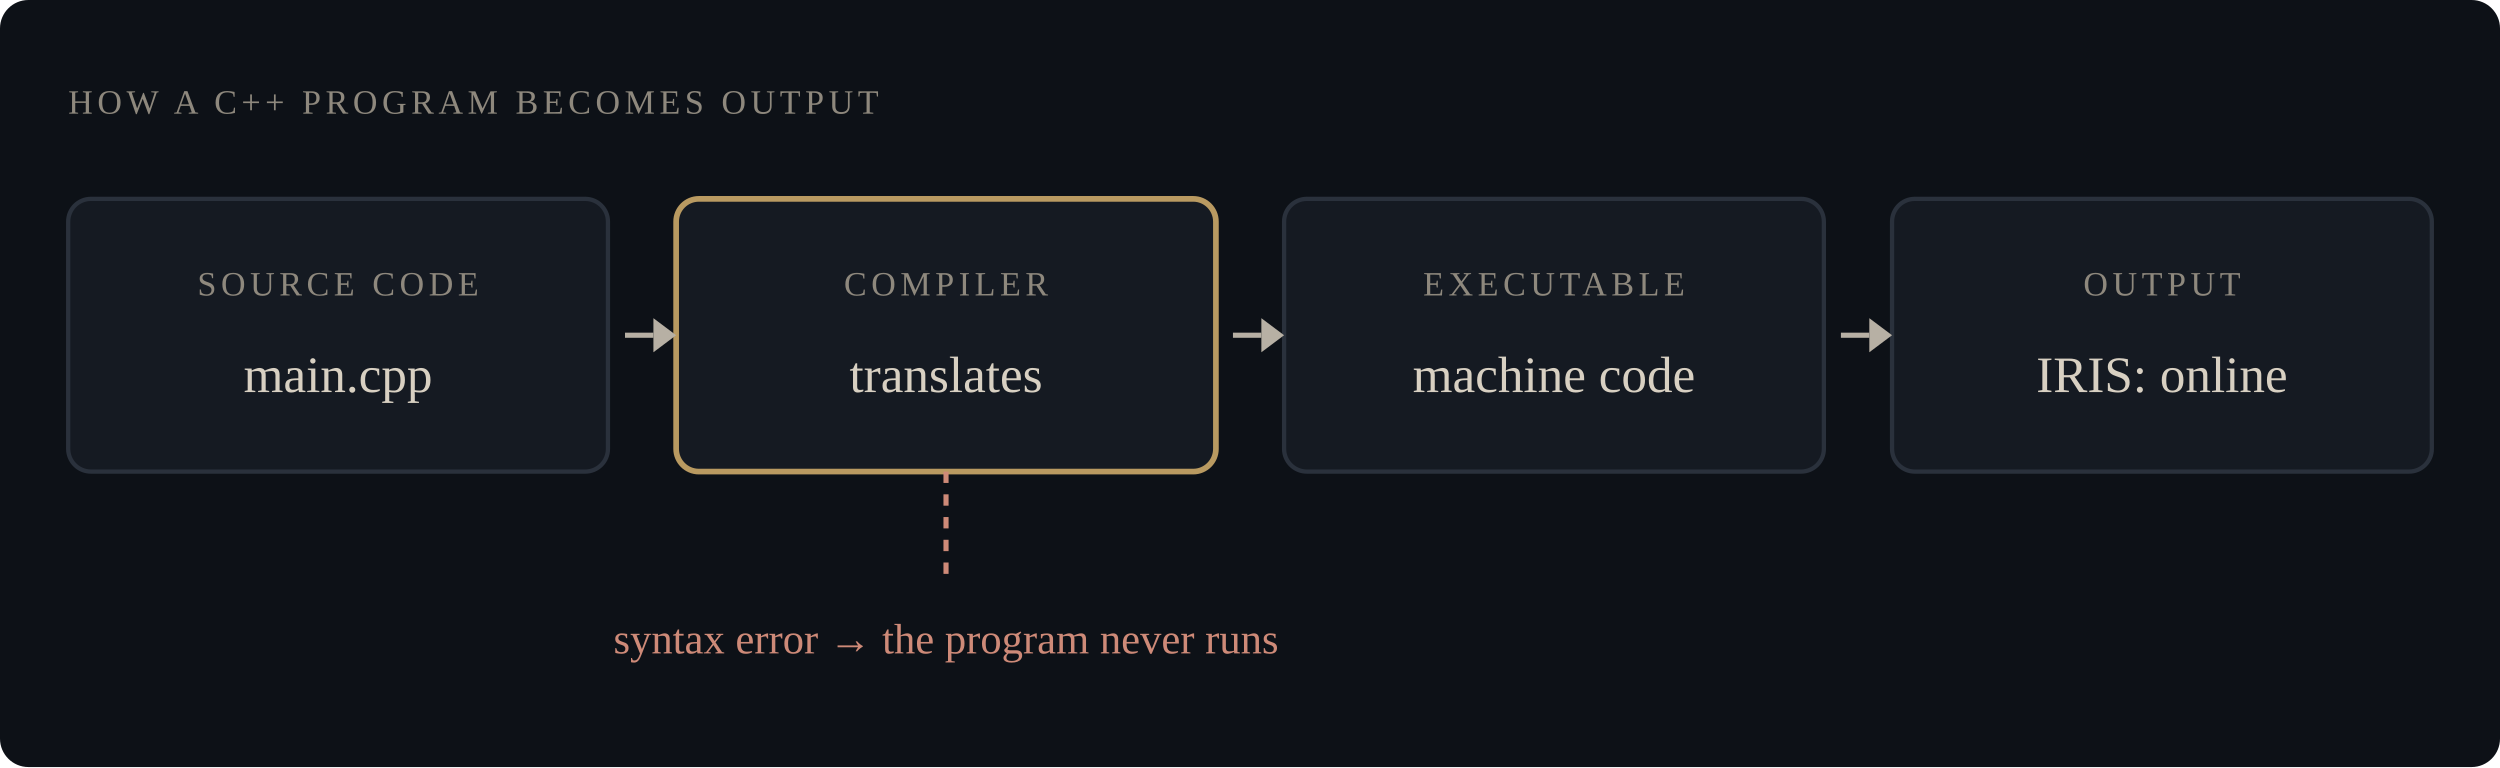
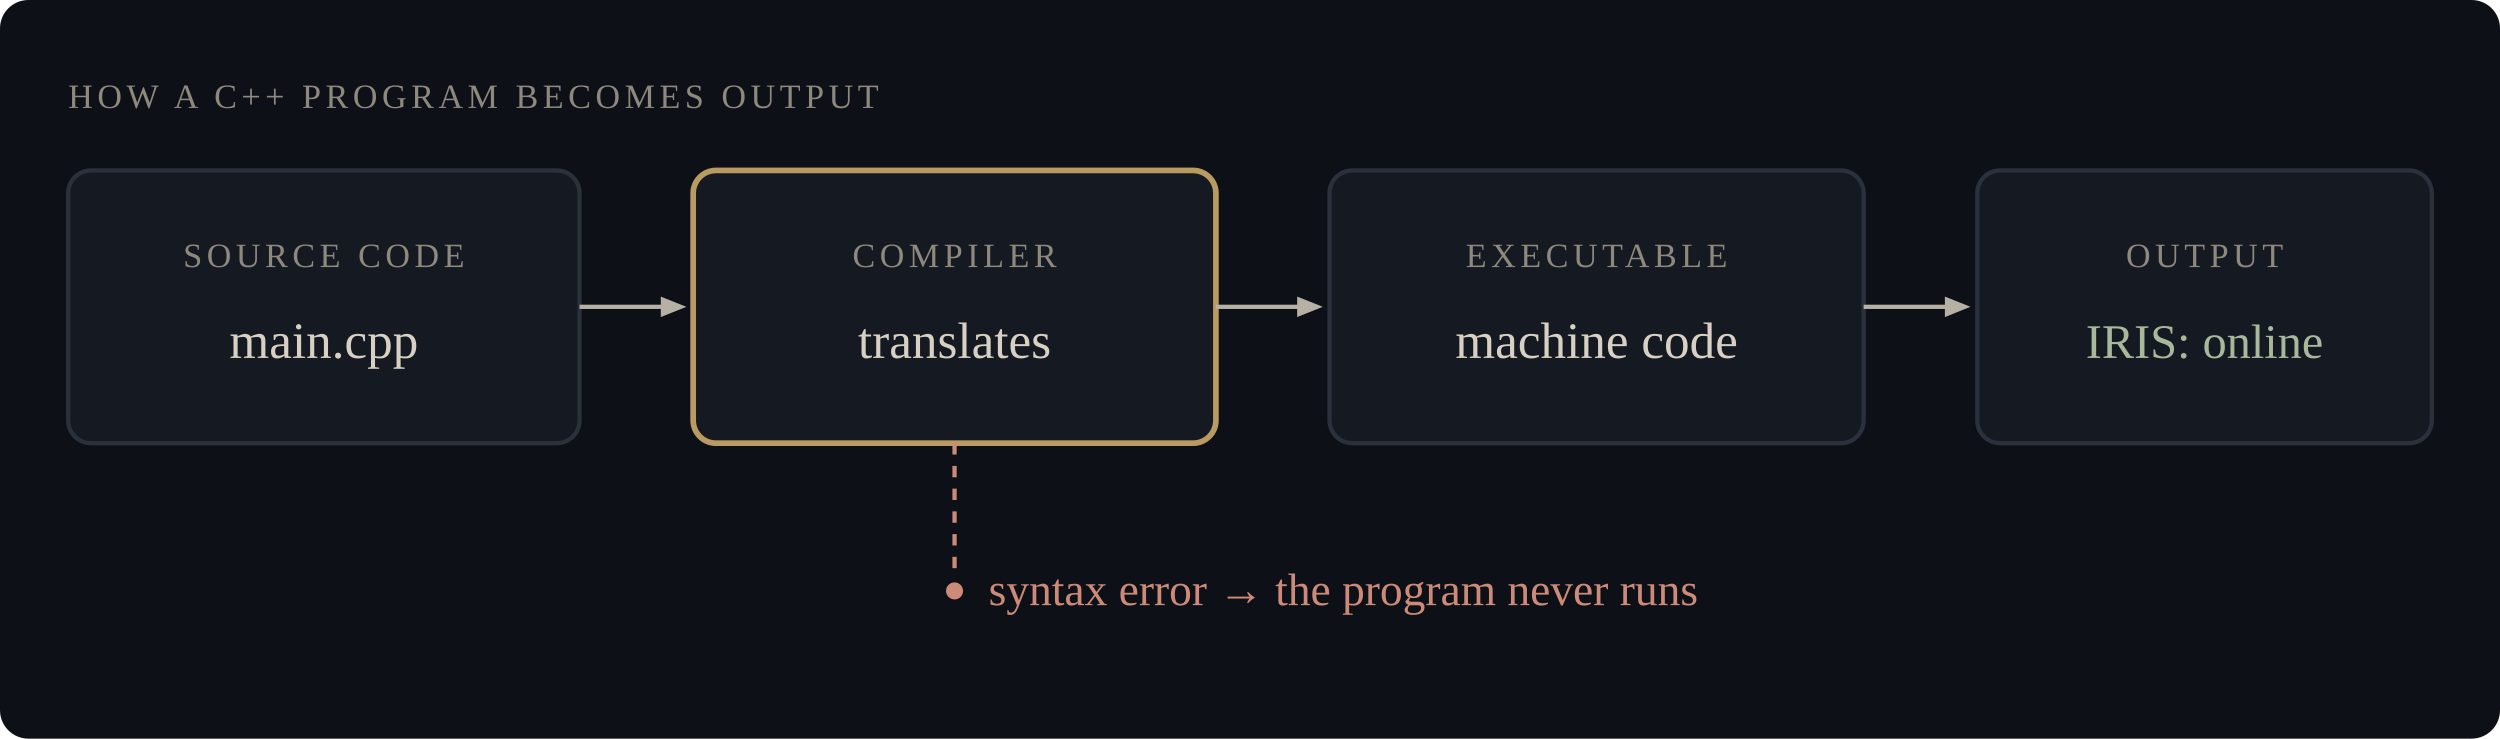
- <svg xmlns="http://www.w3.org/2000/svg" viewBox="0 0 880 270" role="img" aria-labelledby="t d">
-   <rect width="880" height="270" rx="10" fill="#0D1117" />
-   <text x="24" y="40" fill="#8E887D" font-size="12" letter-spacing="1.6" style="font-family: var(--font-mono, 'JetBrains Mono', monospace)">HOW A C++ PROGRAM BECOMES OUTPUT</text>
-   <g>
-     <rect x="24" y="70" width="190" height="96" rx="8" fill="#151A22" stroke="#2A313C" stroke-width="1.5" />
-     <text x="119.0" y="104" text-anchor="middle" fill="#8E887D" font-size="12" letter-spacing="1.6" style="font-family: var(--font-mono, 'JetBrains Mono', monospace)">SOURCE CODE</text>
-     <text x="119.0" y="138" text-anchor="middle" fill="#D8D0C2" font-size="18" style="font-family: var(--font-mono, 'JetBrains Mono', monospace)">main.cpp</text>
-   </g>
-   <g>
-     <rect x="238" y="70" width="190" height="96" rx="8" fill="#151A22" stroke="#B99A61" stroke-width="2" />
-     <text x="333.0" y="104" text-anchor="middle" fill="#8E887D" font-size="12" letter-spacing="1.6" style="font-family: var(--font-mono, 'JetBrains Mono', monospace)">COMPILER</text>
-     <text x="333.0" y="138" text-anchor="middle" fill="#D8D0C2" font-size="18" style="font-family: var(--font-sans, Inter, sans-serif)">translates</text>
-   </g>
-   <g>
-     <rect x="452" y="70" width="190" height="96" rx="8" fill="#151A22" stroke="#2A313C" stroke-width="1.5" />
-     <text x="547.0" y="104" text-anchor="middle" fill="#8E887D" font-size="12" letter-spacing="1.6" style="font-family: var(--font-mono, 'JetBrains Mono', monospace)">EXECUTABLE</text>
-     <text x="547.0" y="138" text-anchor="middle" fill="#D8D0C2" font-size="18" style="font-family: var(--font-sans, Inter, sans-serif)">machine code</text>
-   </g>
-   <g>
-     <rect x="666" y="70" width="190" height="96" rx="8" fill="#151A22" stroke="#2A313C" stroke-width="1.5" />
-     <text x="761.0" y="104" text-anchor="middle" fill="#8E887D" font-size="12" letter-spacing="1.6" style="font-family: var(--font-mono, 'JetBrains Mono', monospace)">OUTPUT</text>
-     <text x="761.0" y="138" text-anchor="middle" fill="#D8D0C2" font-size="18" style="font-family: var(--font-mono, 'JetBrains Mono', monospace)">IRIS: online</text>
-   </g>
-   <line x1="220" y1="118" x2="230" y2="118" stroke="#B7B0A4" stroke-width="1.8" />
-   <path d="M 230 112 L 238 118 L 230 124 Z" fill="#B7B0A4" />
-   <line x1="434" y1="118" x2="444" y2="118" stroke="#B7B0A4" stroke-width="1.8" />
-   <path d="M 444 112 L 452 118 L 444 124 Z" fill="#B7B0A4" />
-   <line x1="648" y1="118" x2="658" y2="118" stroke="#B7B0A4" stroke-width="1.8" />
-   <path d="M 658 112 L 666 118 L 658 124 Z" fill="#B7B0A4" />
-   <line x1="333.0" y1="166" x2="333.0" y2="206" stroke="#CE8A78" stroke-width="1.8" stroke-dasharray="4 4" />
-   <text x="333.0" y="230" text-anchor="middle" fill="#CE8A78" font-size="15" style="font-family: var(--font-sans, Inter, sans-serif)">syntax error → the program never runs</text>
+ <svg xmlns="http://www.w3.org/2000/svg" viewBox="0 0 880 260" width="100%" height="100%">
+   <defs>
+     <marker id="arrow-en" viewBox="0 0 10 10" refX="6" refY="5" markerWidth="6" markerHeight="6" orient="auto-start-reverse">
+       <path d="M 0 1 L 10 5 L 0 9 z" fill="#B7B0A4" />
+     </marker>
+   </defs>
+   <rect width="880" height="260" rx="10" fill="#0D1117" />
+   <text x="24" y="38" fill="#8E887D" font-size="12" letter-spacing="1.6" style="font-family: var(--font-mono, 'JetBrains Mono', monospace)">HOW A C++ PROGRAM BECOMES OUTPUT</text>
+   <rect x="24" y="60" width="180" height="96" rx="8" fill="#151A22" stroke="#2A313C" stroke-width="1.5" />
+   <text x="114" y="94" text-anchor="middle" fill="#8E887D" font-size="12" letter-spacing="1.6" style="font-family: var(--font-mono, 'JetBrains Mono', monospace)">SOURCE CODE</text>
+   <text x="114" y="126" text-anchor="middle" fill="#D8D0C2" font-size="18" style="font-family: var(--font-mono, 'JetBrains Mono', monospace)">main.cpp</text>
+   <line x1="204" y1="108" x2="238" y2="108" stroke="#B7B0A4" stroke-width="1.5" marker-end="url(#arrow-en)" />
+   <rect x="244" y="60" width="184" height="96" rx="8" fill="#151A22" stroke="#B99A61" stroke-width="2" />
+   <text x="336" y="94" text-anchor="middle" fill="#8E887D" font-size="12" letter-spacing="1.6" style="font-family: var(--font-mono, 'JetBrains Mono', monospace)">COMPILER</text>
+   <text x="336" y="126" text-anchor="middle" fill="#D8D0C2" font-size="18" style="font-family: var(--font-sans, Inter, sans-serif)">translates</text>
+   <line x1="428" y1="108" x2="462" y2="108" stroke="#B7B0A4" stroke-width="1.5" marker-end="url(#arrow-en)" />
+   <rect x="468" y="60" width="188" height="96" rx="8" fill="#151A22" stroke="#2A313C" stroke-width="1.5" />
+   <text x="562" y="94" text-anchor="middle" fill="#8E887D" font-size="12" letter-spacing="1.6" style="font-family: var(--font-mono, 'JetBrains Mono', monospace)">EXECUTABLE</text>
+   <text x="562" y="126" text-anchor="middle" fill="#D8D0C2" font-size="18" style="font-family: var(--font-sans, Inter, sans-serif)">machine code</text>
+   <line x1="656" y1="108" x2="690" y2="108" stroke="#B7B0A4" stroke-width="1.5" marker-end="url(#arrow-en)" />
+   <rect x="696" y="60" width="160" height="96" rx="8" fill="#151A22" stroke="#2A313C" stroke-width="1.5" />
+   <text x="776" y="94" text-anchor="middle" fill="#8E887D" font-size="12" letter-spacing="1.6" style="font-family: var(--font-mono, 'JetBrains Mono', monospace)">OUTPUT</text>
+   <text x="776" y="126" text-anchor="middle" fill="#A9B79B" font-size="17" style="font-family: var(--font-mono, 'JetBrains Mono', monospace)">IRIS: online</text>
+   <line x1="336" y1="156" x2="336" y2="204" stroke="#CE8A78" stroke-width="1.5" stroke-dasharray="4 4" />
+   <circle cx="336" cy="208" r="3" fill="#CE8A78" />
+   <text x="348" y="213" fill="#CE8A78" font-size="16" style="font-family: var(--font-sans, Inter, sans-serif)">syntax error → the program never runs</text>
</svg>
